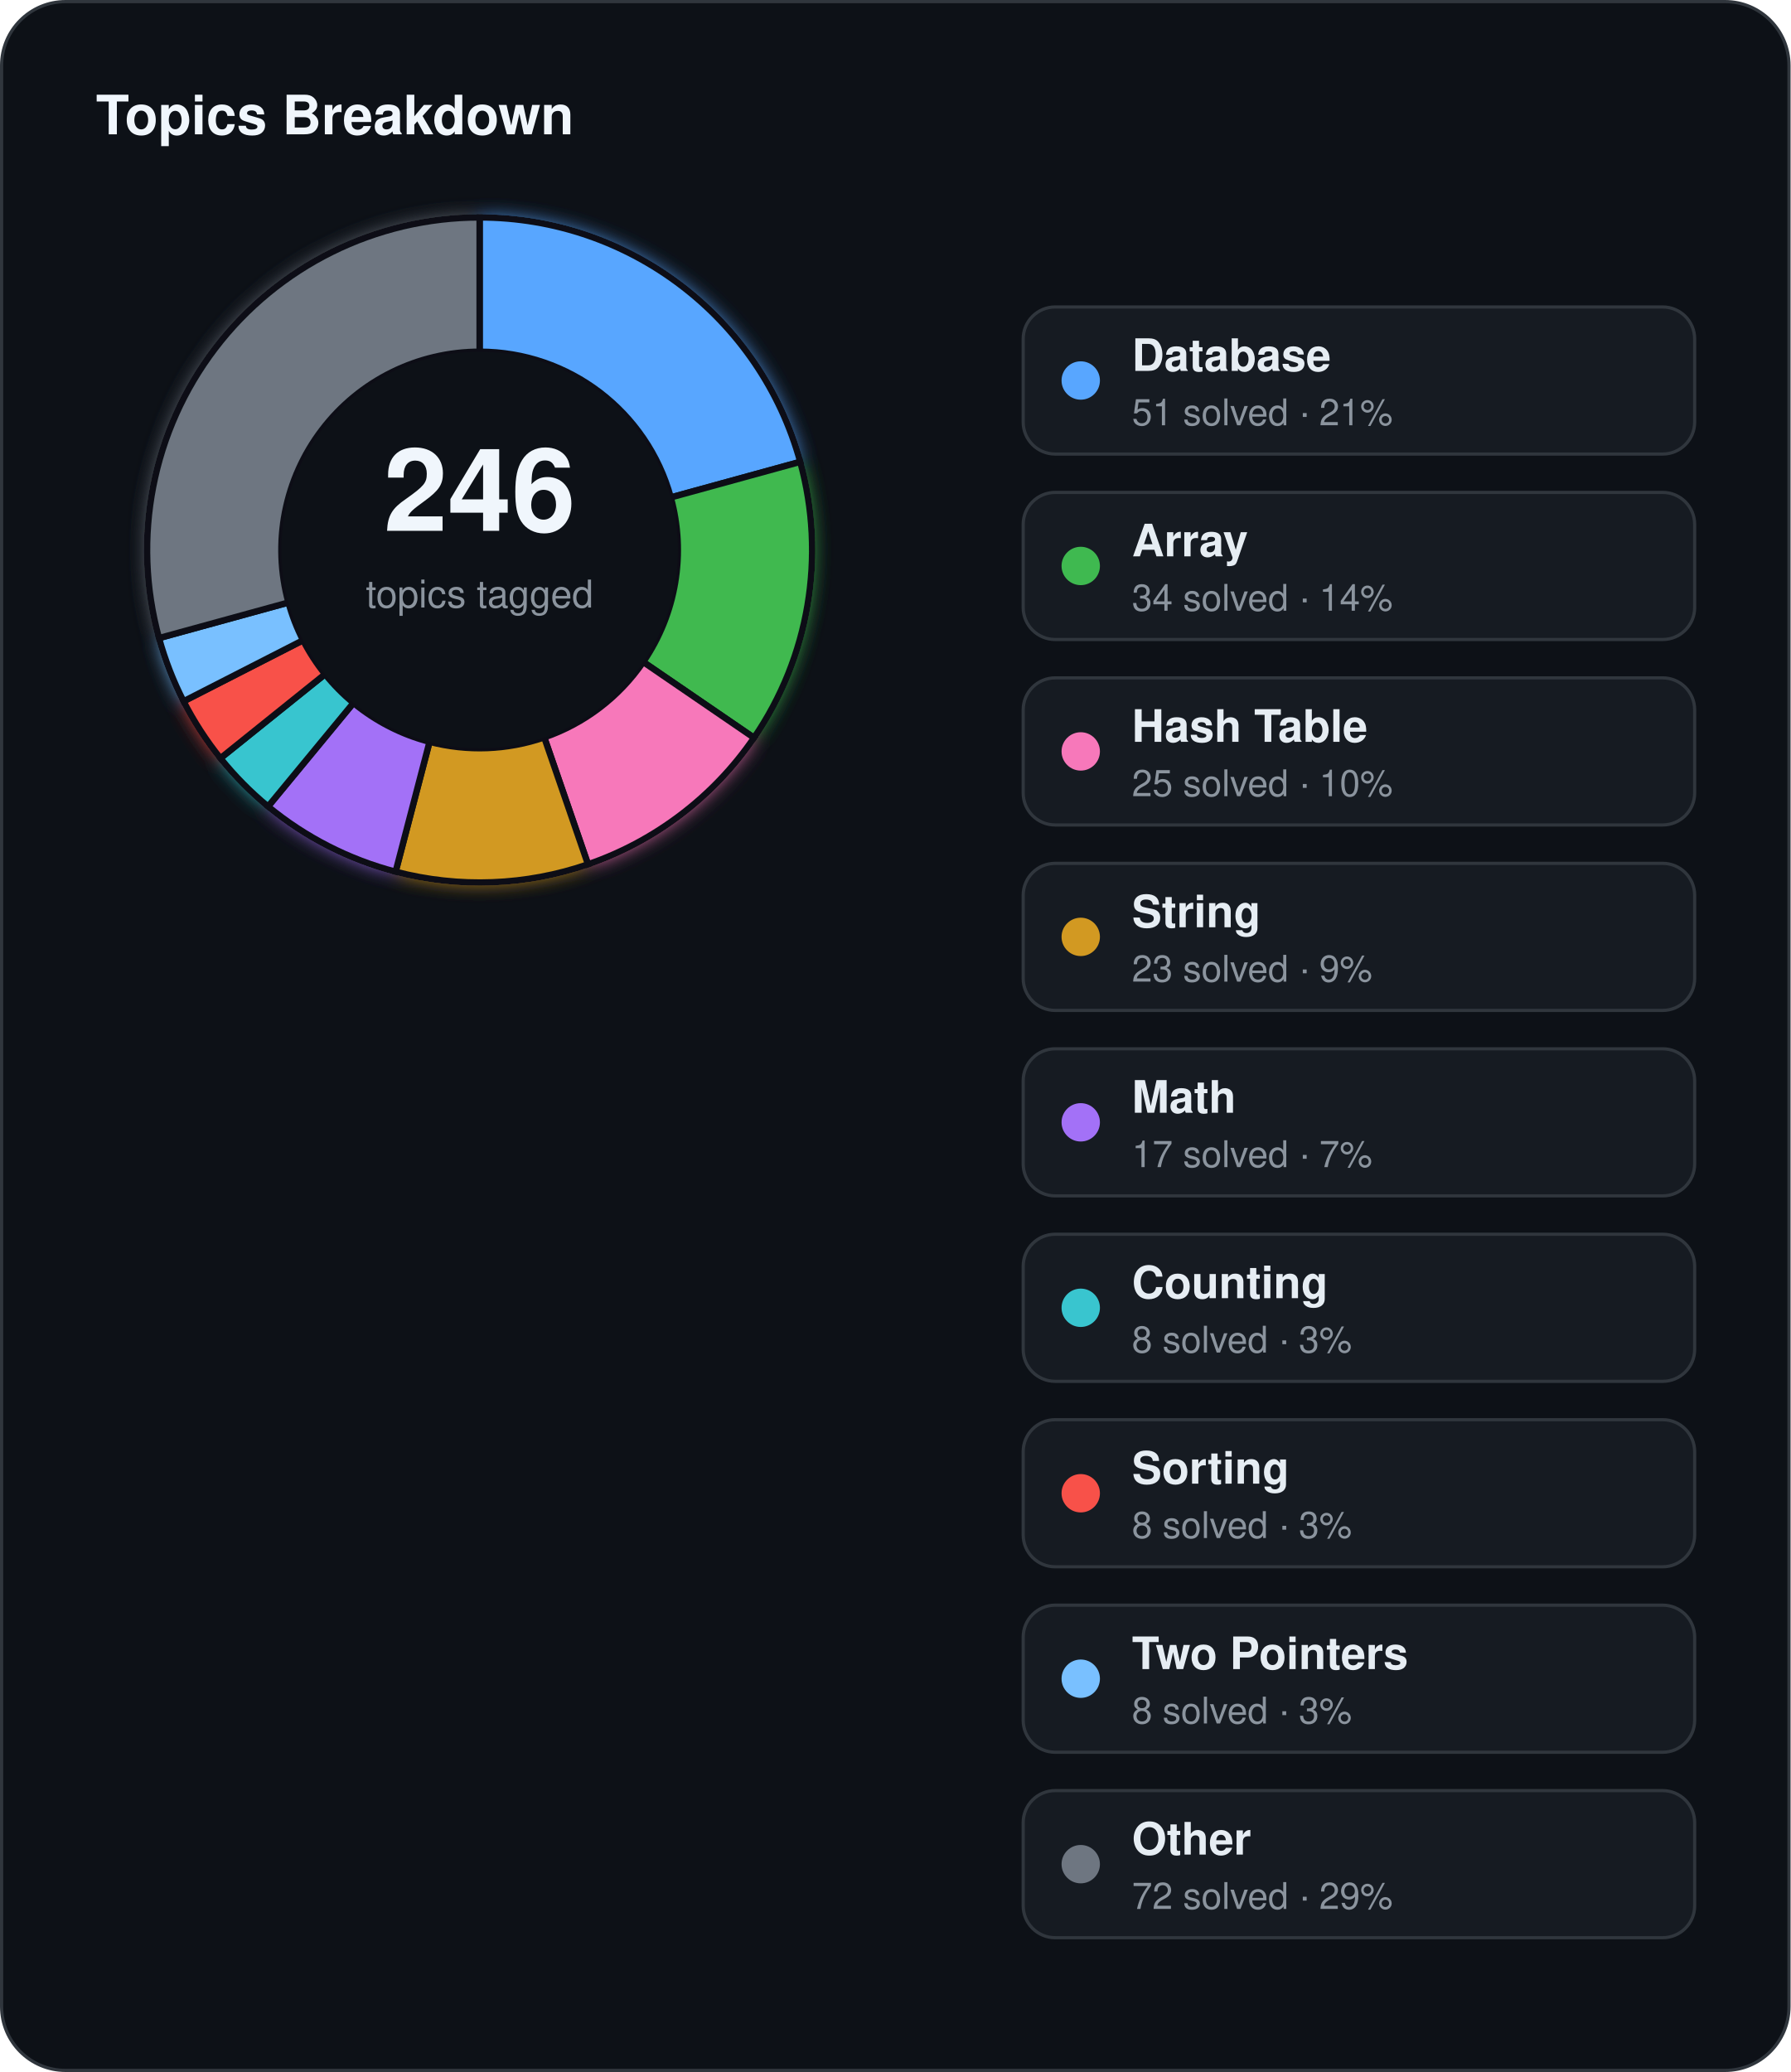
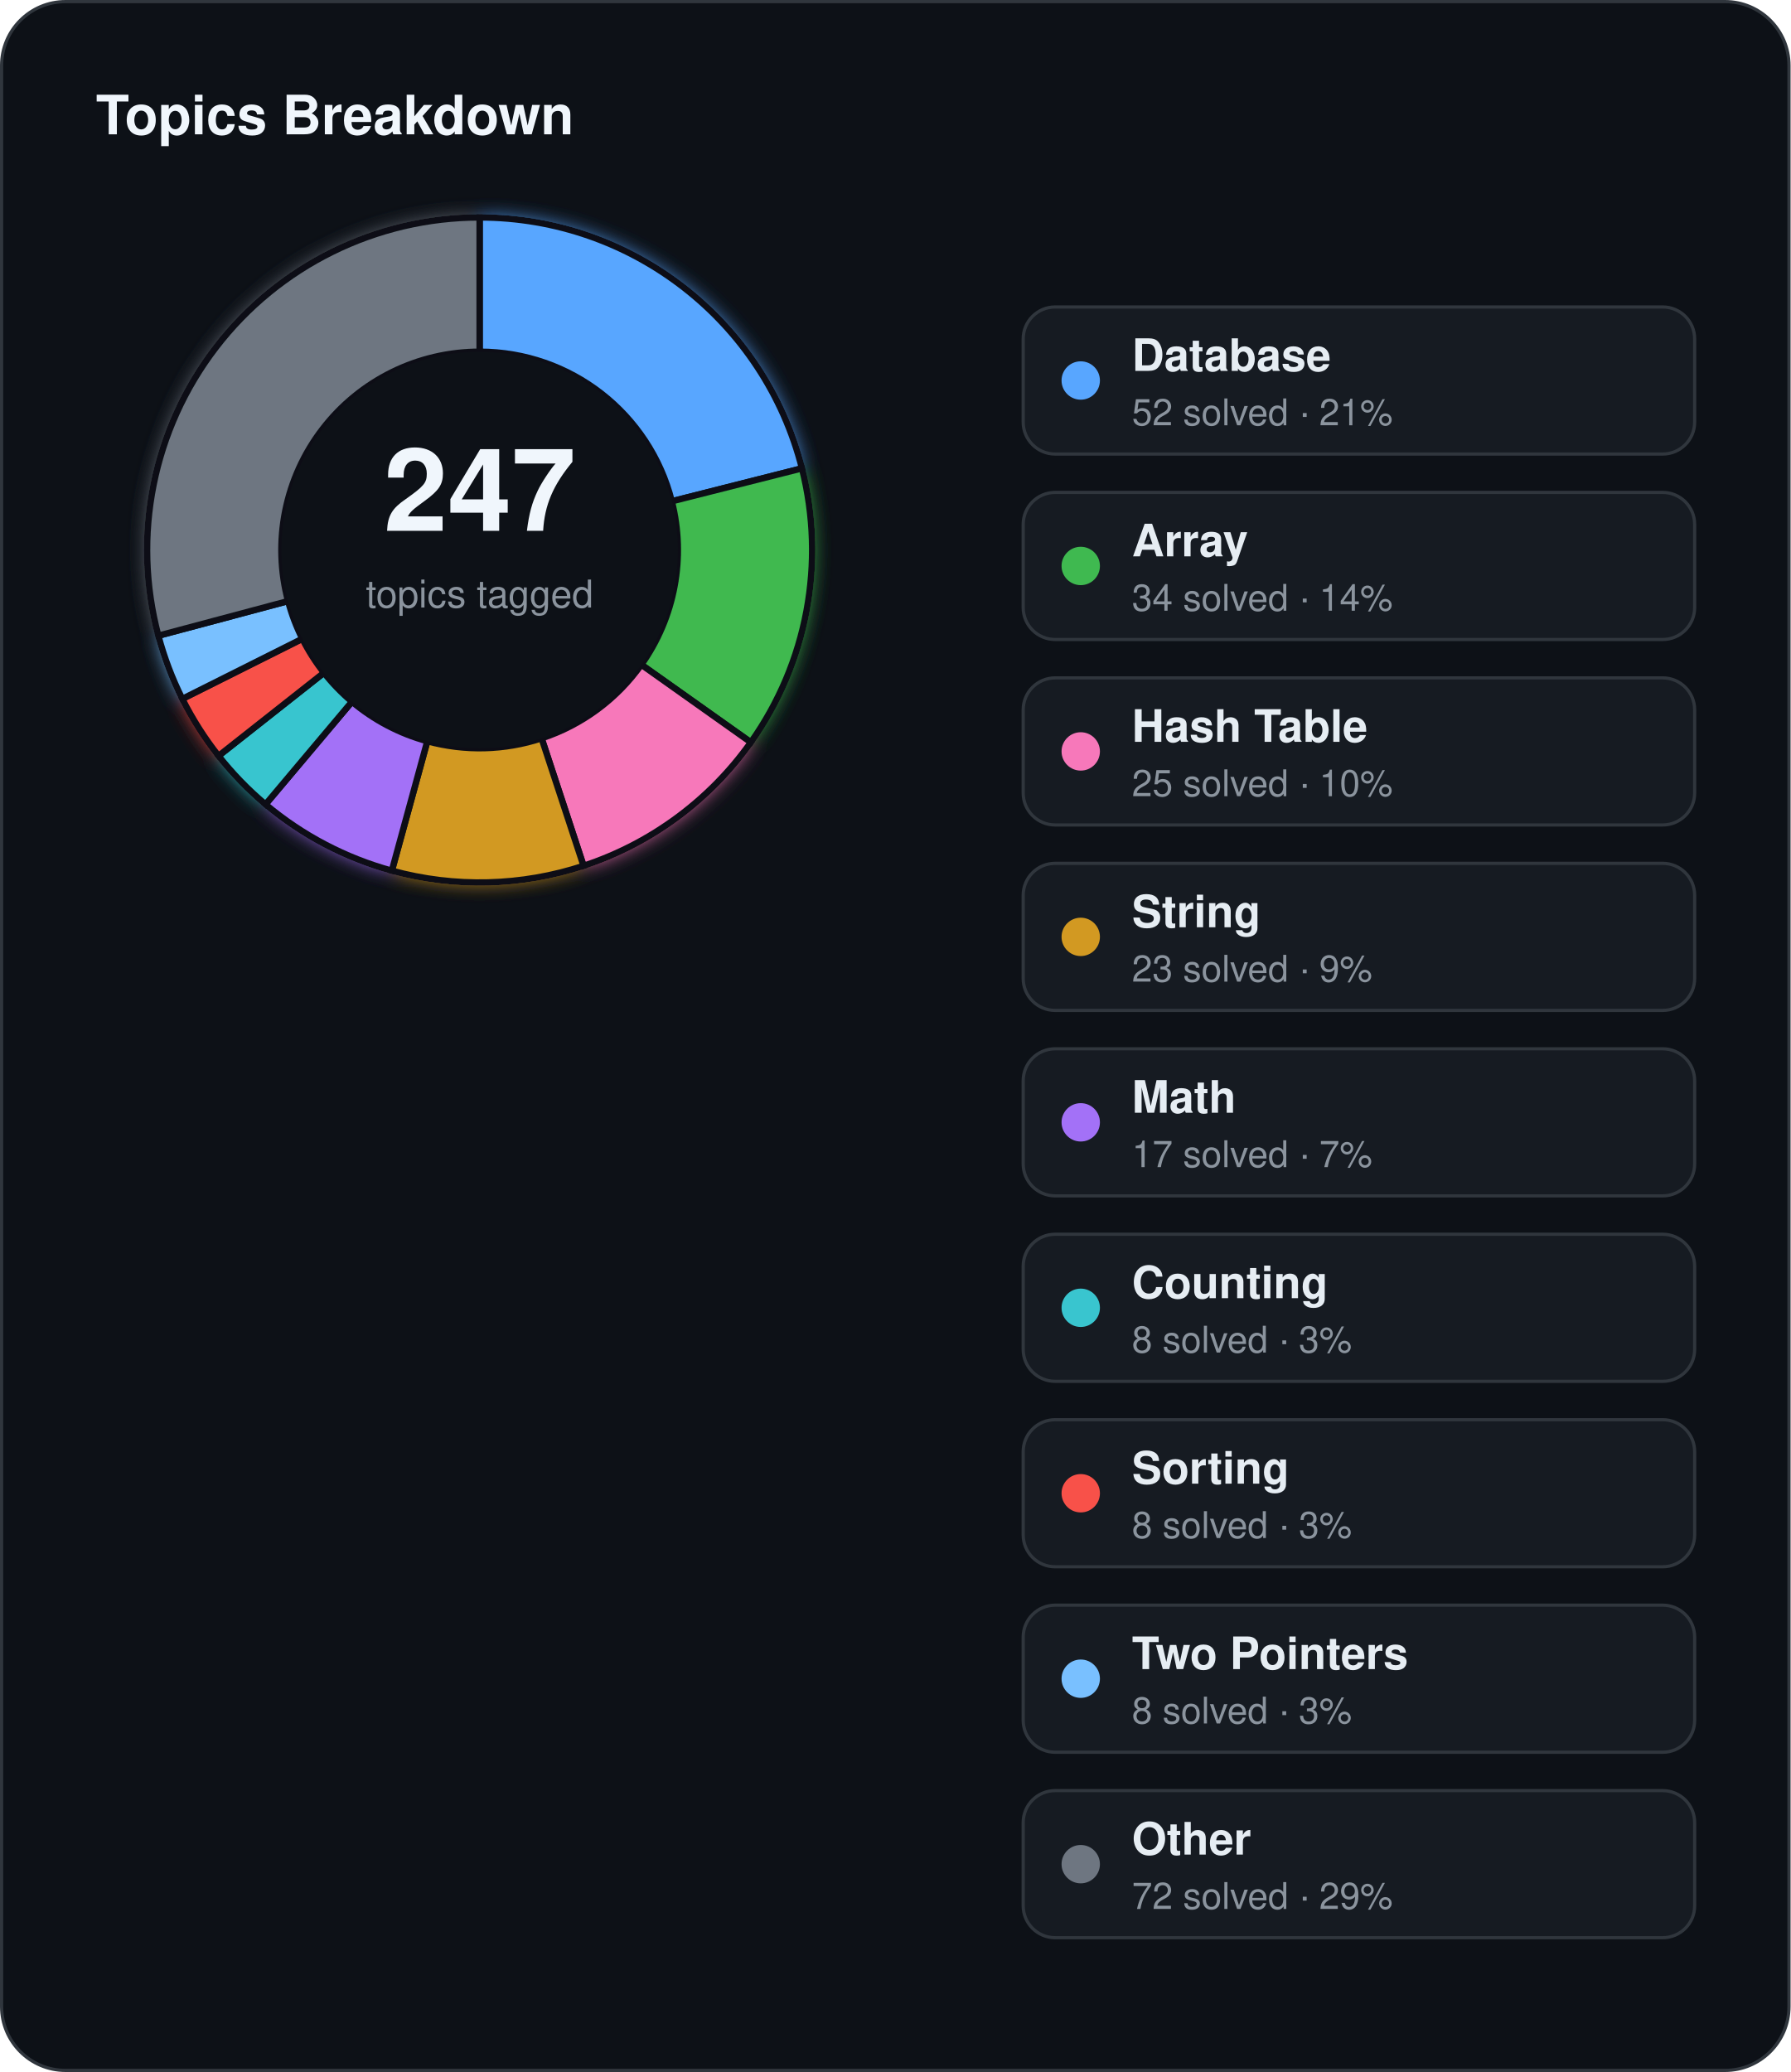
<svg xmlns="http://www.w3.org/2000/svg" width="560" height="648" viewBox="0 0 560 648">
  <defs>
    <filter id="topics-glow" x="-60%" y="-60%" width="220%" height="220%">
      <feGaussianBlur stdDeviation="3" result="blur" />
      <feMerge>
        <feMergeNode in="blur" />
        <feMergeNode in="SourceGraphic" />
      </feMerge>
    </filter>
  </defs>
  <rect x="0.5" y="0.5" width="559" height="647" rx="20" fill="#0d1117" stroke="#30363d" stroke-width="1" />
  <text x="30" y="42" fill="#f0f6fc" font-family="Segoe UI, Helvetica, Arial, sans-serif" font-size="17" font-weight="700">Topics Breakdown</text>
  <g filter="url(#topics-glow)">
-     <path d="M 150.00,68.00 A 104,104 0 0 1 250.28,144.44 L 209.78,155.57 A 62,62 0 0 0 150.00,110.00 Z" fill="#58a6ff" stroke="#0d1117" stroke-width="2" />
-     <path d="M 250.28,144.44 A 104,104 0 0 1 235.82,230.74 L 201.16,207.02 A 62,62 0 0 0 209.78,155.57 Z" fill="#3fb950" stroke="#0d1117" stroke-width="2" />
-     <path d="M 235.82,230.74 A 104,104 0 0 1 183.90,270.32 L 170.21,230.61 A 62,62 0 0 0 201.16,207.02 Z" fill="#f778ba" stroke="#0d1117" stroke-width="2" />
-     <path d="M 183.90,270.32 A 104,104 0 0 1 123.72,272.63 L 134.34,231.99 A 62,62 0 0 0 170.21,230.61 Z" fill="#d29922" stroke="#0d1117" stroke-width="2" />
-     <path d="M 123.72,272.63 A 104,104 0 0 1 83.83,252.23 L 110.55,219.83 A 62,62 0 0 0 134.34,231.99 Z" fill="#a371f7" stroke="#0d1117" stroke-width="2" />
-     <path d="M 83.83,252.23 A 104,104 0 0 1 68.93,237.14 L 101.67,210.83 A 62,62 0 0 0 110.55,219.83 Z" fill="#39c5cf" stroke="#0d1117" stroke-width="2" />
-     <path d="M 68.93,237.14 A 104,104 0 0 1 57.40,219.33 L 94.79,200.22 A 62,62 0 0 0 101.67,210.83 Z" fill="#f85149" stroke="#0d1117" stroke-width="2" />
-     <path d="M 57.40,219.33 A 104,104 0 0 1 49.72,199.56 L 90.22,188.43 A 62,62 0 0 0 94.79,200.22 Z" fill="#79c0ff" stroke="#0d1117" stroke-width="2" />
-     <path d="M 49.72,199.56 A 104,104 0 0 1 150.00,68.00 L 150.00,110.00 A 62,62 0 0 0 90.22,188.43 Z" fill="#6e7681" stroke="#0d1117" stroke-width="2" />
+     <path d="M 150.00,68.00 A 104,104 0 0 1 250.82,146.47 L 210.10,156.78 A 62,62 0 0 0 150.00,110.00 Z" fill="#58a6ff" stroke="#0d1117" stroke-width="2" />
+     <path d="M 250.82,146.47 A 104,104 0 0 1 234.83,232.16 L 200.57,207.87 A 62,62 0 0 0 210.10,156.78 Z" fill="#3fb950" stroke="#0d1117" stroke-width="2" />
+     <path d="M 234.83,232.16 A 104,104 0 0 1 182.51,270.79 L 169.38,230.89 A 62,62 0 0 0 200.57,207.87 Z" fill="#f778ba" stroke="#0d1117" stroke-width="2" />
+     <path d="M 182.51,270.79 A 104,104 0 0 1 122.55,272.31 L 133.64,231.80 A 62,62 0 0 0 169.38,230.89 Z" fill="#d29922" stroke="#0d1117" stroke-width="2" />
+     <path d="M 122.55,272.31 A 104,104 0 0 1 83.04,251.57 L 110.08,219.44 A 62,62 0 0 0 133.64,231.80 Z" fill="#a371f7" stroke="#0d1117" stroke-width="2" />
+     <path d="M 83.04,251.57 A 104,104 0 0 1 68.34,236.40 L 101.32,210.39 A 62,62 0 0 0 110.08,219.44 Z" fill="#39c5cf" stroke="#0d1117" stroke-width="2" />
+     <path d="M 68.34,236.40 A 104,104 0 0 1 57.01,218.57 L 94.56,199.76 A 62,62 0 0 0 101.32,210.39 Z" fill="#f85149" stroke="#0d1117" stroke-width="2" />
+     <path d="M 57.01,218.57 A 104,104 0 0 1 49.52,198.81 L 90.10,187.98 A 62,62 0 0 0 94.56,199.76 Z" fill="#79c0ff" stroke="#0d1117" stroke-width="2" />
+     <path d="M 49.52,198.81 A 104,104 0 0 1 150.00,68.00 L 150.00,110.00 A 62,62 0 0 0 90.10,187.98 Z" fill="#6e7681" stroke="#0d1117" stroke-width="2" />
  </g>
  <circle cx="150" cy="172" r="62" fill="#0d1117" />
-   <text x="150" y="166" text-anchor="middle" fill="#f0f6fc" font-family="Segoe UI, Helvetica, Arial, sans-serif" font-size="36" font-weight="700">246</text>
+   <text x="150" y="166" text-anchor="middle" fill="#f0f6fc" font-family="Segoe UI, Helvetica, Arial, sans-serif" font-size="36" font-weight="700">247</text>
  <text x="150" y="190" text-anchor="middle" fill="#8b949e" font-family="Segoe UI, Helvetica, Arial, sans-serif" font-size="12">topics tagged</text>
  <rect x="320" y="96" width="210" height="46" rx="10" fill="#161b22" stroke="#30363d" stroke-width="1" />
  <circle cx="338" cy="119" r="6" fill="#58a6ff" />
  <text x="354" y="116" fill="#e6edf3" font-family="Segoe UI, Helvetica, Arial, sans-serif" font-size="14" font-weight="600">Database</text>
-   <text x="354" y="133" fill="#8b949e" font-family="Segoe UI, Helvetica, Arial, sans-serif" font-size="11.5">51 solved · 21%</text>
+   <text x="354" y="133" fill="#8b949e" font-family="Segoe UI, Helvetica, Arial, sans-serif" font-size="11.5">52 solved · 21%</text>
  <rect x="320" y="154" width="210" height="46" rx="10" fill="#161b22" stroke="#30363d" stroke-width="1" />
  <circle cx="338" cy="177" r="6" fill="#3fb950" />
  <text x="354" y="174" fill="#e6edf3" font-family="Segoe UI, Helvetica, Arial, sans-serif" font-size="14" font-weight="600">Array</text>
  <text x="354" y="191" fill="#8b949e" font-family="Segoe UI, Helvetica, Arial, sans-serif" font-size="11.5">34 solved · 14%</text>
  <rect x="320" y="212" width="210" height="46" rx="10" fill="#161b22" stroke="#30363d" stroke-width="1" />
  <circle cx="338" cy="235" r="6" fill="#f778ba" />
  <text x="354" y="232" fill="#e6edf3" font-family="Segoe UI, Helvetica, Arial, sans-serif" font-size="14" font-weight="600">Hash Table</text>
  <text x="354" y="249" fill="#8b949e" font-family="Segoe UI, Helvetica, Arial, sans-serif" font-size="11.5">25 solved · 10%</text>
  <rect x="320" y="270" width="210" height="46" rx="10" fill="#161b22" stroke="#30363d" stroke-width="1" />
  <circle cx="338" cy="293" r="6" fill="#d29922" />
  <text x="354" y="290" fill="#e6edf3" font-family="Segoe UI, Helvetica, Arial, sans-serif" font-size="14" font-weight="600">String</text>
  <text x="354" y="307" fill="#8b949e" font-family="Segoe UI, Helvetica, Arial, sans-serif" font-size="11.5">23 solved · 9%</text>
  <rect x="320" y="328" width="210" height="46" rx="10" fill="#161b22" stroke="#30363d" stroke-width="1" />
  <circle cx="338" cy="351" r="6" fill="#a371f7" />
  <text x="354" y="348" fill="#e6edf3" font-family="Segoe UI, Helvetica, Arial, sans-serif" font-size="14" font-weight="600">Math</text>
  <text x="354" y="365" fill="#8b949e" font-family="Segoe UI, Helvetica, Arial, sans-serif" font-size="11.5">17 solved · 7%</text>
  <rect x="320" y="386" width="210" height="46" rx="10" fill="#161b22" stroke="#30363d" stroke-width="1" />
  <circle cx="338" cy="409" r="6" fill="#39c5cf" />
  <text x="354" y="406" fill="#e6edf3" font-family="Segoe UI, Helvetica, Arial, sans-serif" font-size="14" font-weight="600">Counting</text>
  <text x="354" y="423" fill="#8b949e" font-family="Segoe UI, Helvetica, Arial, sans-serif" font-size="11.5">8 solved · 3%</text>
  <rect x="320" y="444" width="210" height="46" rx="10" fill="#161b22" stroke="#30363d" stroke-width="1" />
  <circle cx="338" cy="467" r="6" fill="#f85149" />
  <text x="354" y="464" fill="#e6edf3" font-family="Segoe UI, Helvetica, Arial, sans-serif" font-size="14" font-weight="600">Sorting</text>
  <text x="354" y="481" fill="#8b949e" font-family="Segoe UI, Helvetica, Arial, sans-serif" font-size="11.5">8 solved · 3%</text>
  <rect x="320" y="502" width="210" height="46" rx="10" fill="#161b22" stroke="#30363d" stroke-width="1" />
  <circle cx="338" cy="525" r="6" fill="#79c0ff" />
  <text x="354" y="522" fill="#e6edf3" font-family="Segoe UI, Helvetica, Arial, sans-serif" font-size="14" font-weight="600">Two Pointers</text>
  <text x="354" y="539" fill="#8b949e" font-family="Segoe UI, Helvetica, Arial, sans-serif" font-size="11.5">8 solved · 3%</text>
  <rect x="320" y="560" width="210" height="46" rx="10" fill="#161b22" stroke="#30363d" stroke-width="1" />
  <circle cx="338" cy="583" r="6" fill="#6e7681" />
  <text x="354" y="580" fill="#e6edf3" font-family="Segoe UI, Helvetica, Arial, sans-serif" font-size="14" font-weight="600">Other</text>
  <text x="354" y="597" fill="#8b949e" font-family="Segoe UI, Helvetica, Arial, sans-serif" font-size="11.5">72 solved · 29%</text>
</svg>
